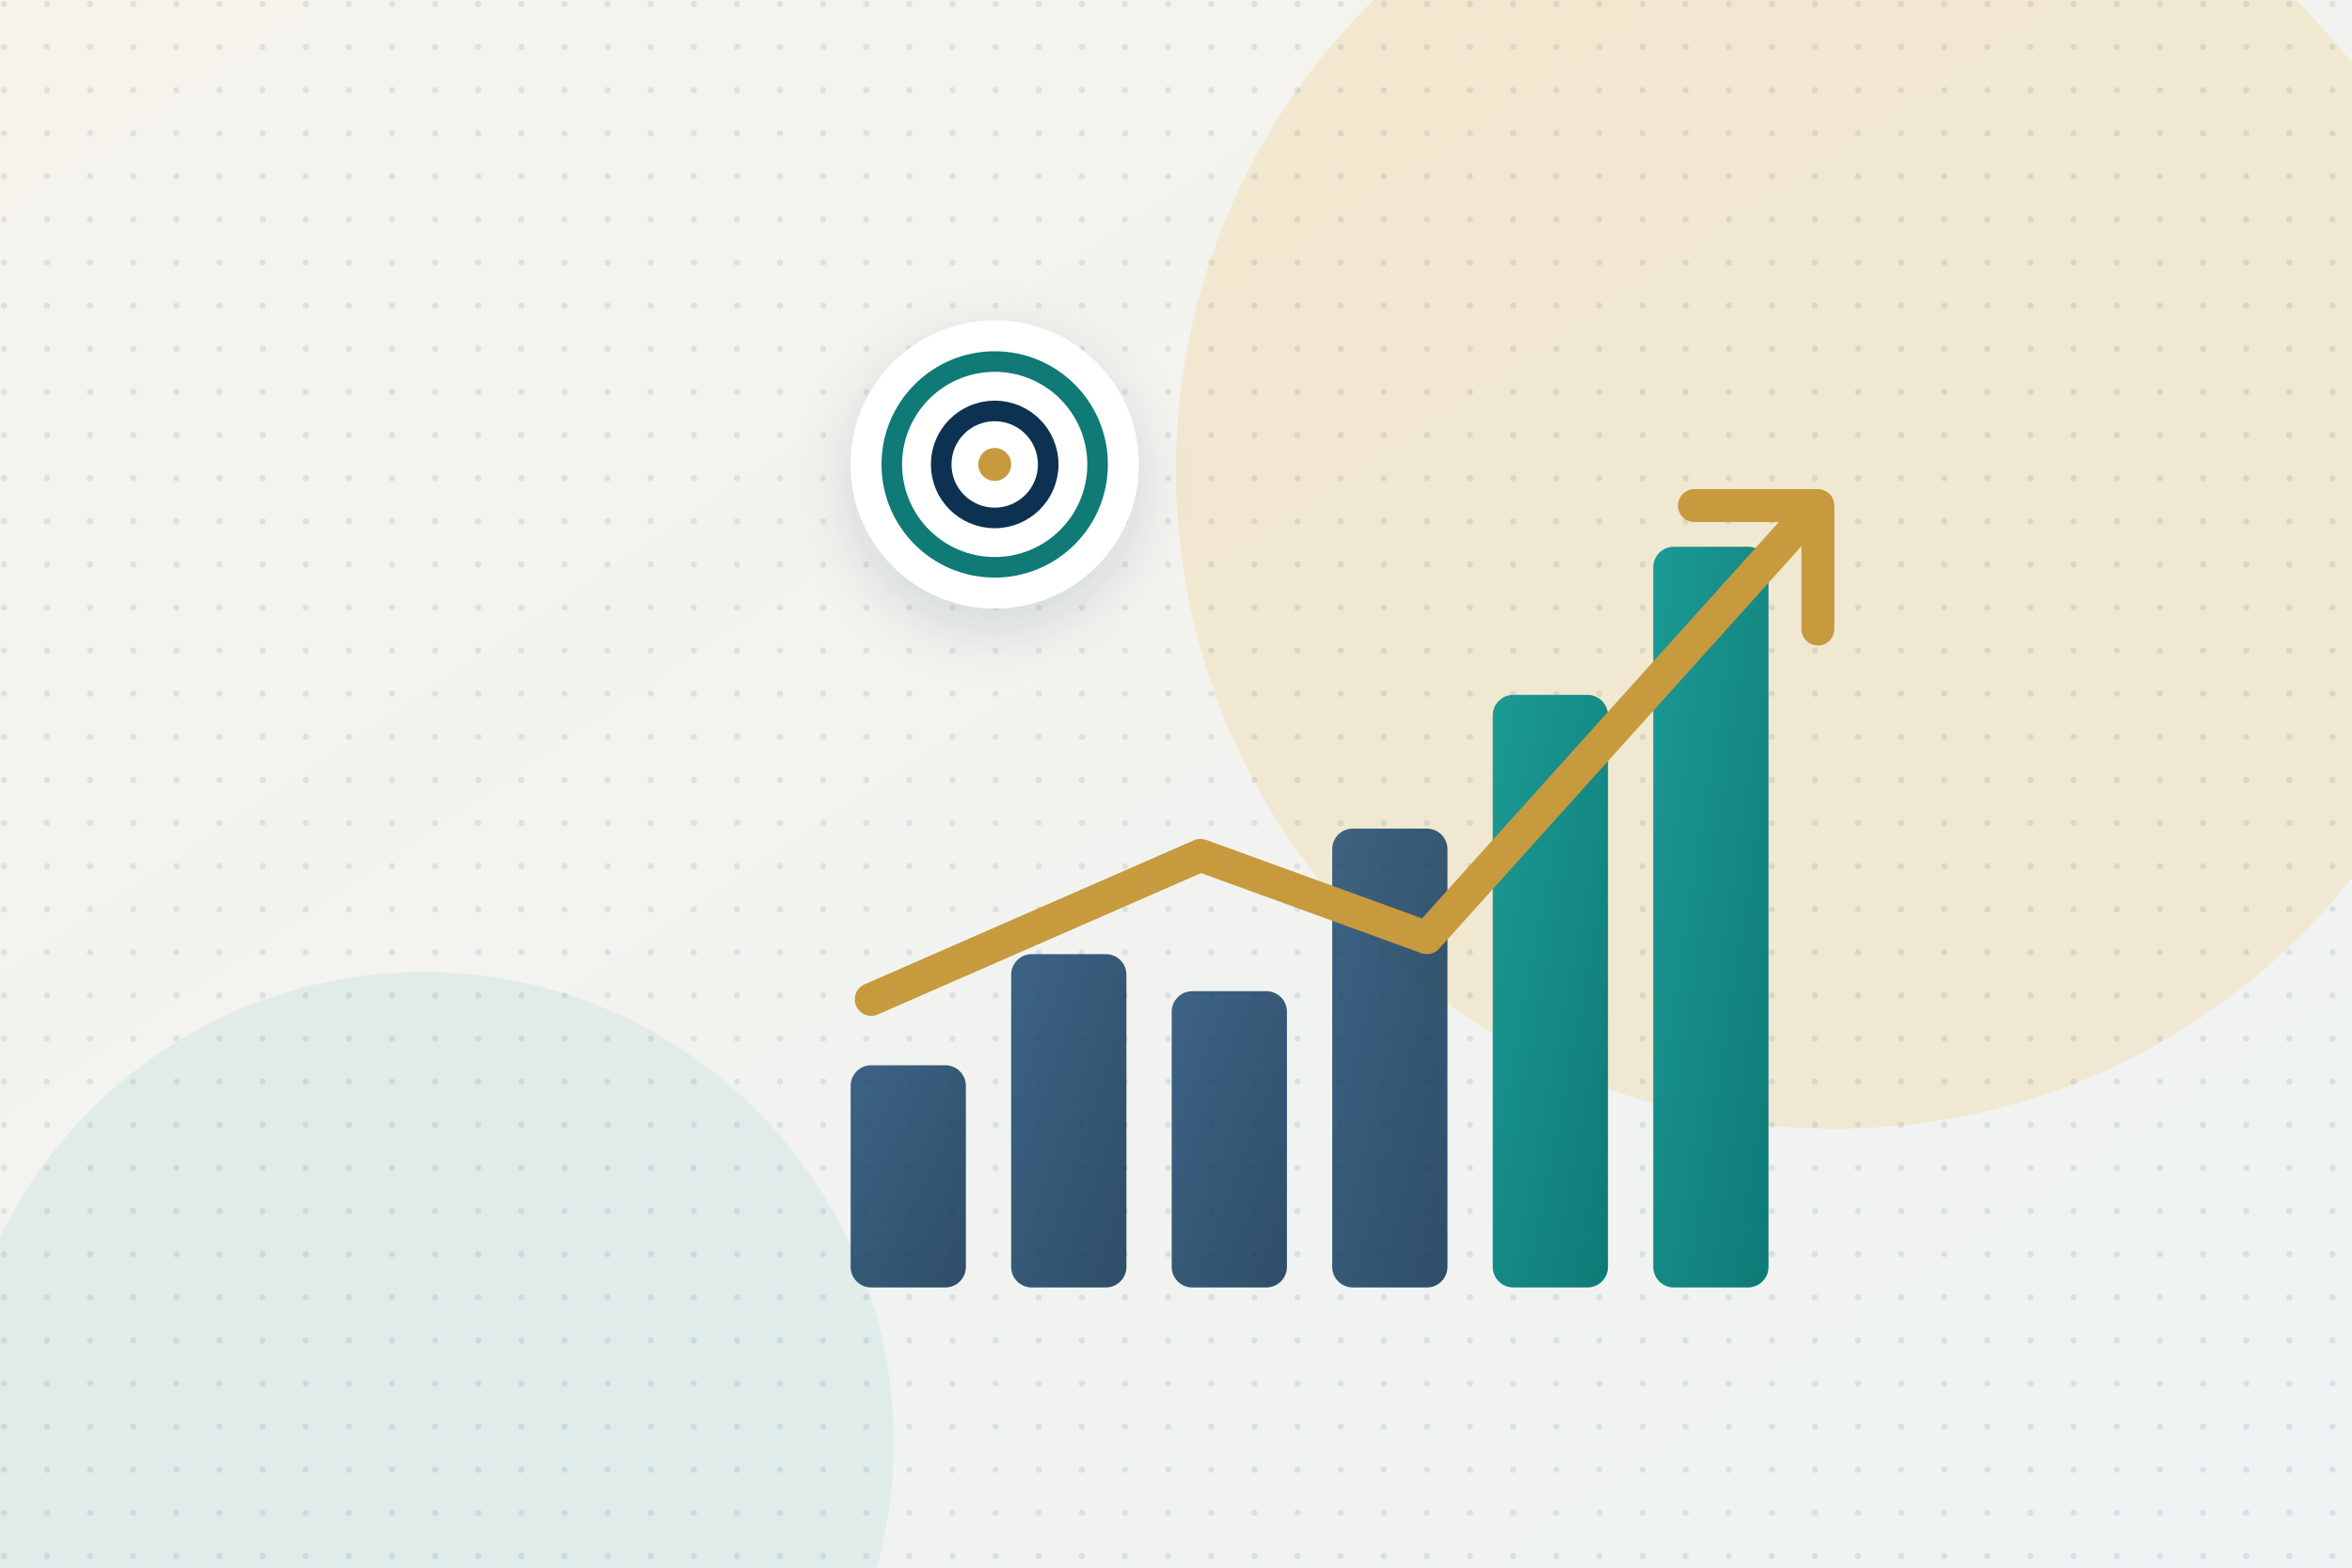
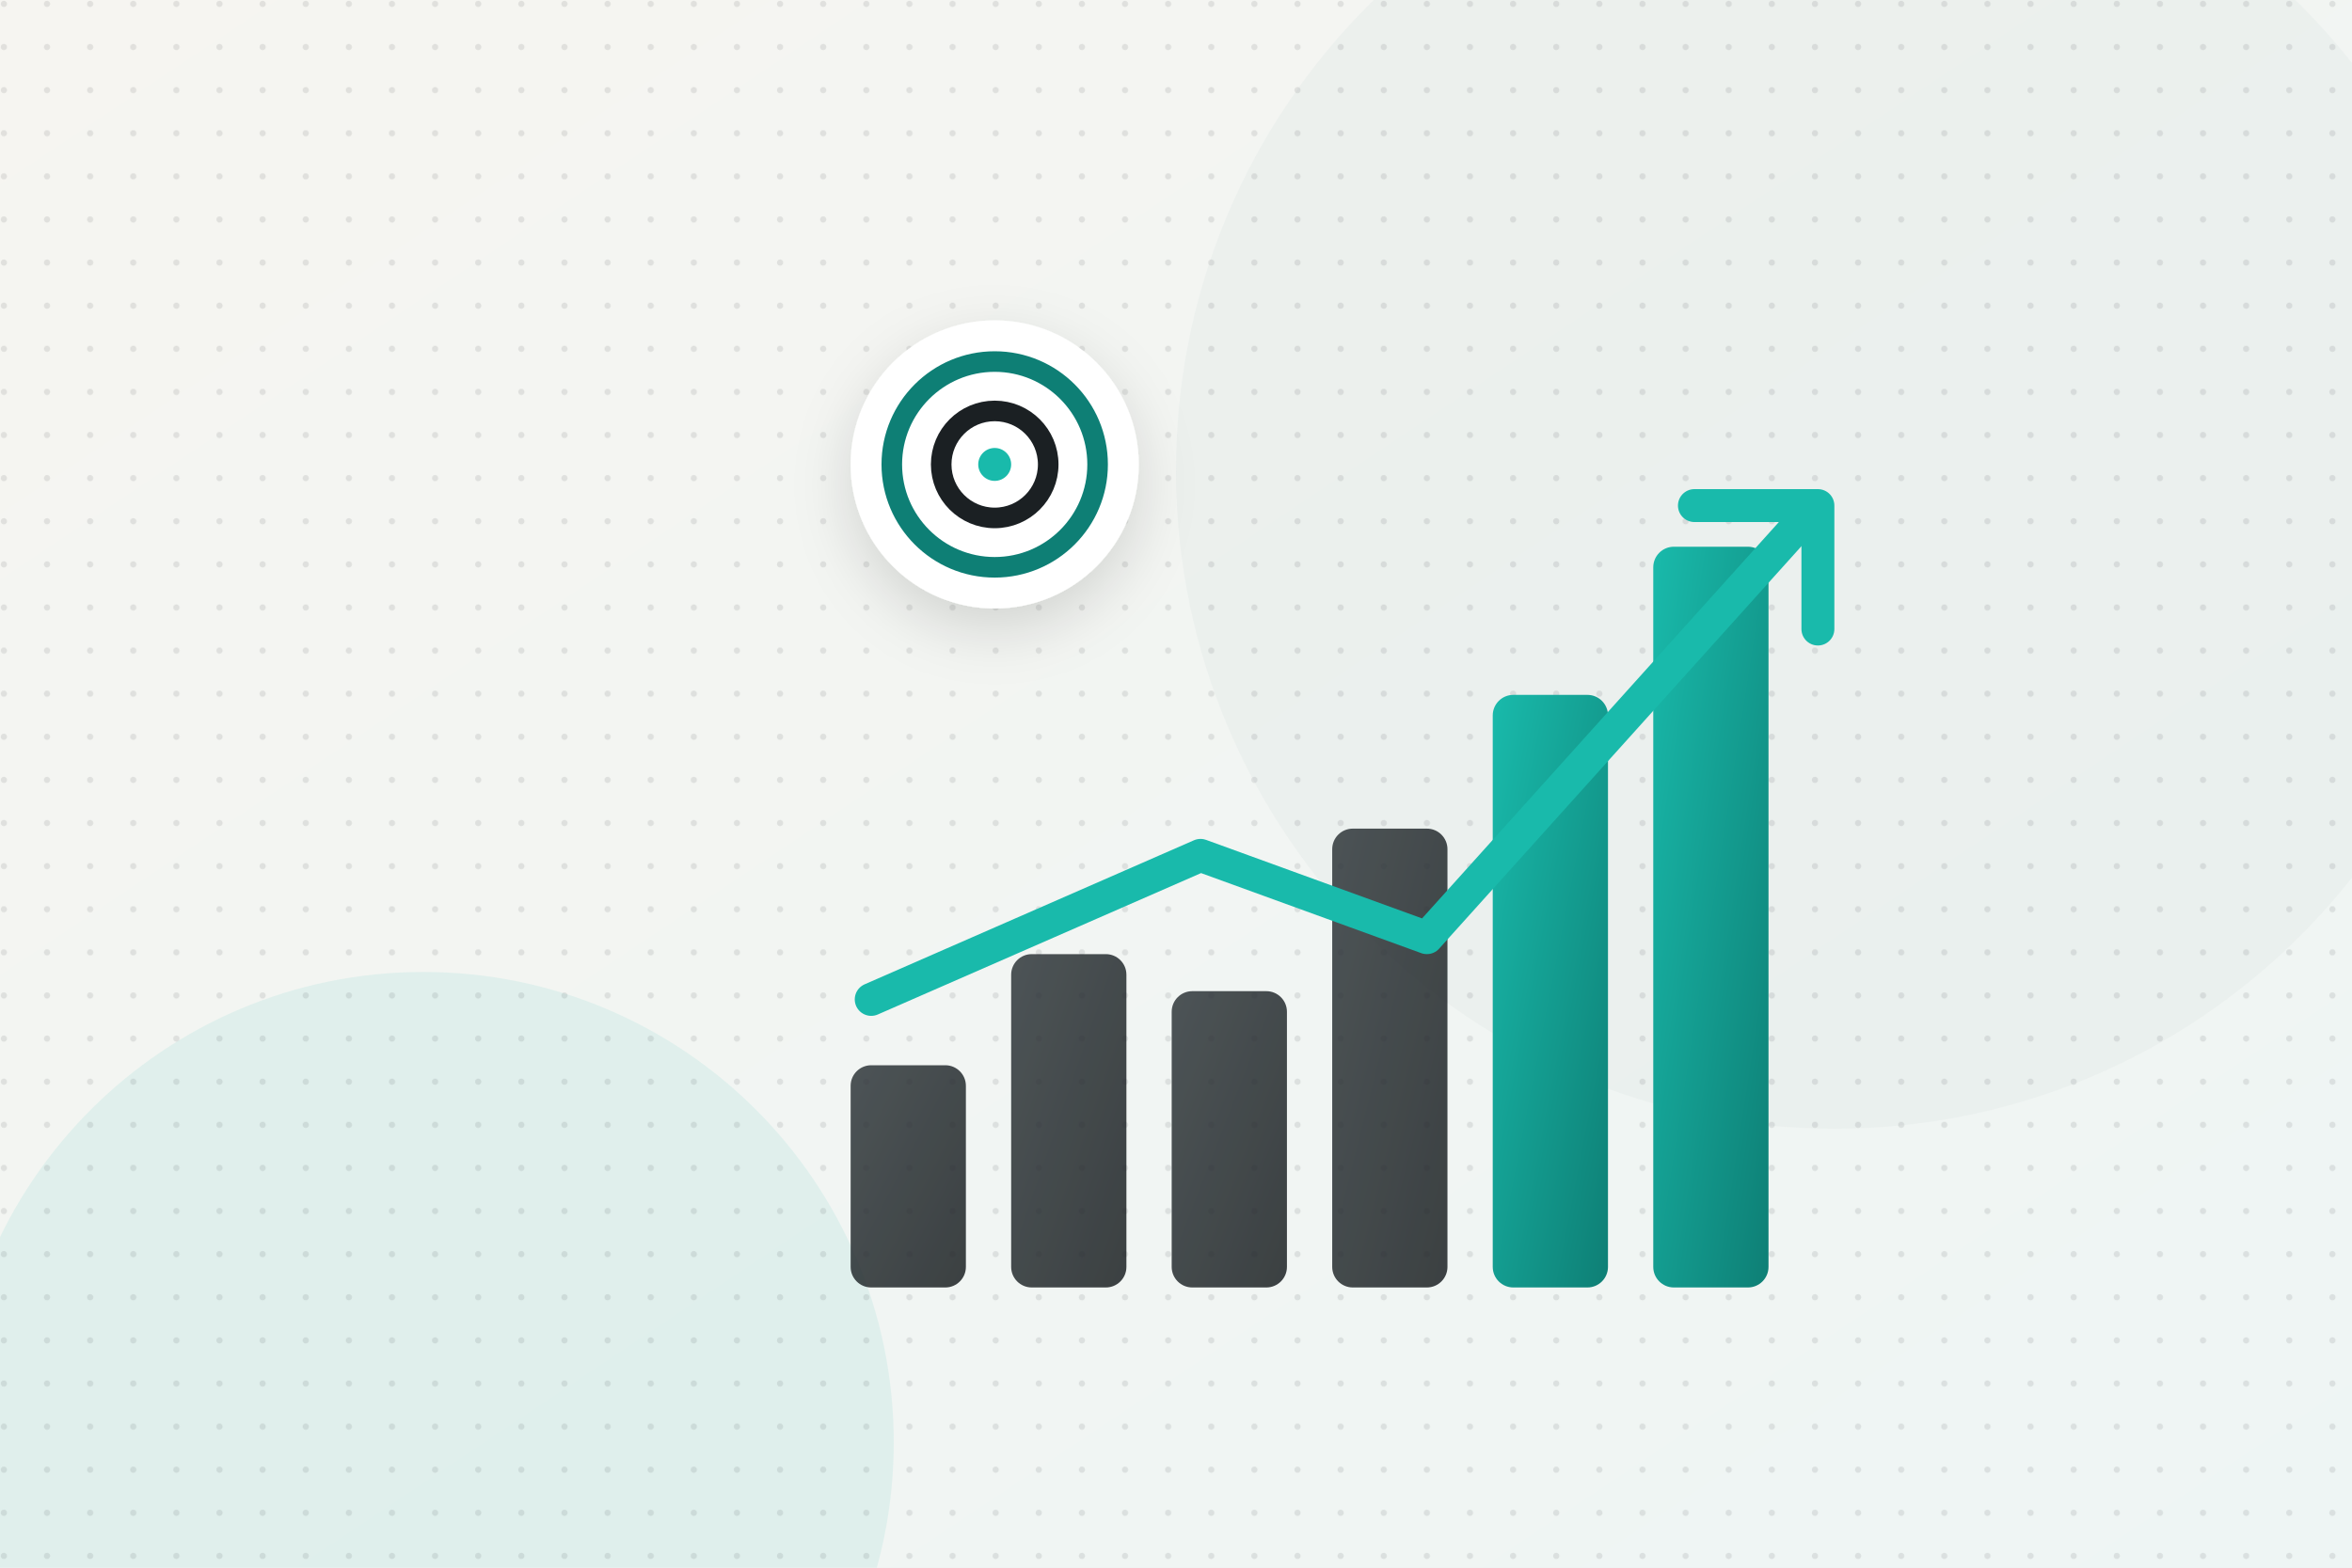
<svg xmlns="http://www.w3.org/2000/svg" viewBox="0 0 1200 800" preserveAspectRatio="xMidYMid slice" role="img">
  <defs>
    <linearGradient id="bg" x1="0" y1="0" x2="1" y2="1">
-       <stop offset="0" stop-color="#f6f3ec" />
-       <stop offset="1" stop-color="#eef3f3" />
+       <stop offset="0" stop-color="#f6f5f1" />
+       <stop offset="1" stop-color="#eef5f4" />
    </linearGradient>
    <linearGradient id="tg" x1="0" y1="0" x2="1" y2="1">
-       <stop offset="0" stop-color="#1b9a94" />
-       <stop offset="1" stop-color="#0f7a76" />
+       <stop offset="0" stop-color="#19baab" />
+       <stop offset="1" stop-color="#0e7f75" />
    </linearGradient>
    <linearGradient id="ng" x1="0" y1="0" x2="1" y2="1">
-       <stop offset="0" stop-color="#1d4a72" />
-       <stop offset="1" stop-color="#0d3150" />
+       <stop offset="0" stop-color="#30373b" />
+       <stop offset="1" stop-color="#1b2023" />
    </linearGradient>
    <linearGradient id="gg" x1="0" y1="0" x2="1" y2="1">
-       <stop offset="0" stop-color="#e2bd6c" />
-       <stop offset="1" stop-color="#c79a3e" />
+       <stop offset="0" stop-color="#6fd6cc" />
+       <stop offset="1" stop-color="#19baab" />
    </linearGradient>
    <pattern id="dots" width="22" height="22" patternUnits="userSpaceOnUse">
-       <circle cx="2" cy="2" r="1.6" fill="#0d3150" opacity=".14" />
+       <circle cx="2" cy="2" r="1.6" fill="#1b2023" opacity=".14" />
    </pattern>
    <filter id="sh" x="-20%" y="-20%" width="140%" height="160%">
-       <feDropShadow dx="0" dy="10" stdDeviation="14" flood-color="#0d3150" flood-opacity=".14" />
+       <feDropShadow dx="0" dy="10" stdDeviation="14" flood-color="#1b2023" flood-opacity=".14" />
    </filter>
  </defs>
  <rect width="1200" height="800" fill="url(#bg)" />
-   <circle cx="936" cy="240" r="336" fill="#f1dfb8" opacity=".55" />
-   <circle cx="216" cy="736" r="240" fill="#cfe6e4" opacity=".5" />
+   <circle cx="936" cy="240" r="336" fill="#e6ecea" opacity=".55" />
+   <circle cx="216" cy="736" r="240" fill="#cdeae6" opacity=".5" />
  <rect width="1200" height="800" fill="url(#dots)" opacity=".7" />
  <g transform="translate(350 90) scale(1.05)">
    <rect x="80" y="432" width="56" height="108" rx="10" fill="url(#ng)" opacity="0.85" />
    <rect x="158" y="378" width="56" height="162" rx="10" fill="url(#ng)" opacity="0.85" />
    <rect x="236" y="396" width="56" height="144" rx="10" fill="url(#ng)" opacity="0.85" />
    <rect x="314" y="317" width="56" height="223" rx="10" fill="url(#ng)" opacity="0.85" />
    <rect x="392" y="252" width="56" height="288" rx="10" fill="url(#tg)" opacity="1" />
    <rect x="470" y="180" width="56" height="360" rx="10" fill="url(#tg)" opacity="1" />
-     <path d="M90 400L250 330l110 40 180-200" fill="none" stroke="#c79a3e" stroke-width="16" stroke-linecap="round" stroke-linejoin="round" />
-     <path d="M490 160l60 0 0 60" fill="none" stroke="#c79a3e" stroke-width="16" stroke-linecap="round" stroke-linejoin="round" />
+     <path d="M90 400L250 330l110 40 180-200" fill="none" stroke="#19baab" stroke-width="16" stroke-linecap="round" stroke-linejoin="round" />
+     <path d="M490 160l60 0 0 60" fill="none" stroke="#19baab" stroke-width="16" stroke-linecap="round" stroke-linejoin="round" />
    <g transform="translate(150 140)">
      <circle r="70" fill="#fff" filter="url(#sh)" />
-       <circle r="50" fill="none" stroke="#0f7a76" stroke-width="10" />
-       <circle r="26" fill="none" stroke="#0d3150" stroke-width="10" />
-       <circle r="8" fill="#c79a3e" />
+       <circle r="50" fill="none" stroke="#0e7f75" stroke-width="10" />
+       <circle r="26" fill="none" stroke="#1b2023" stroke-width="10" />
+       <circle r="8" fill="#19baab" />
    </g>
  </g>
</svg>
